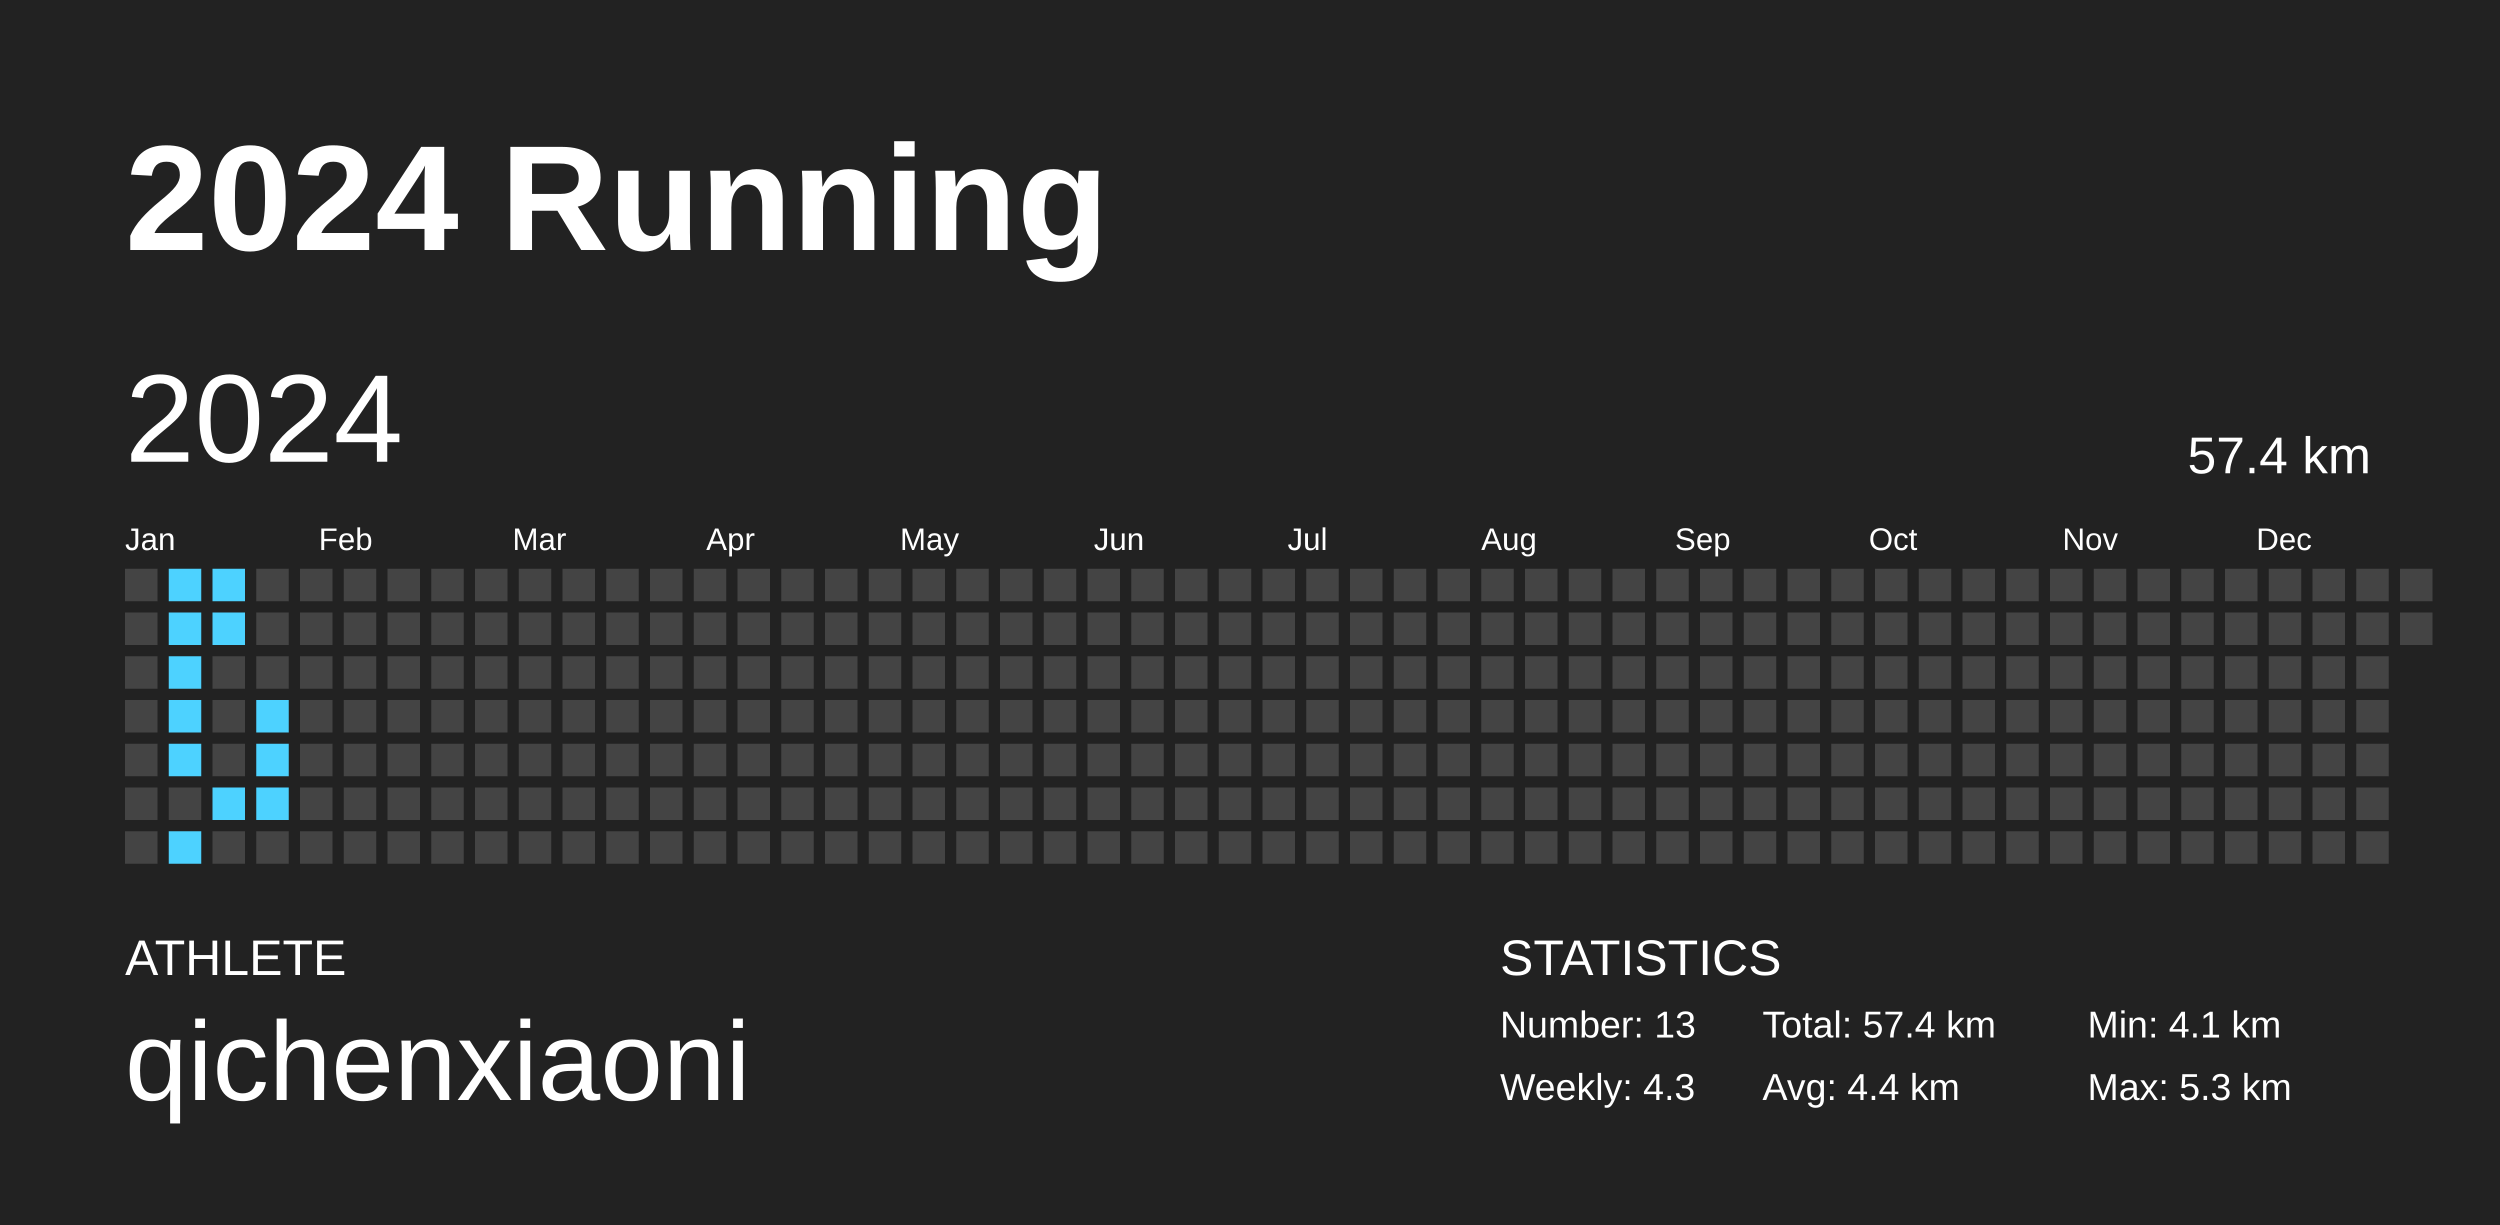
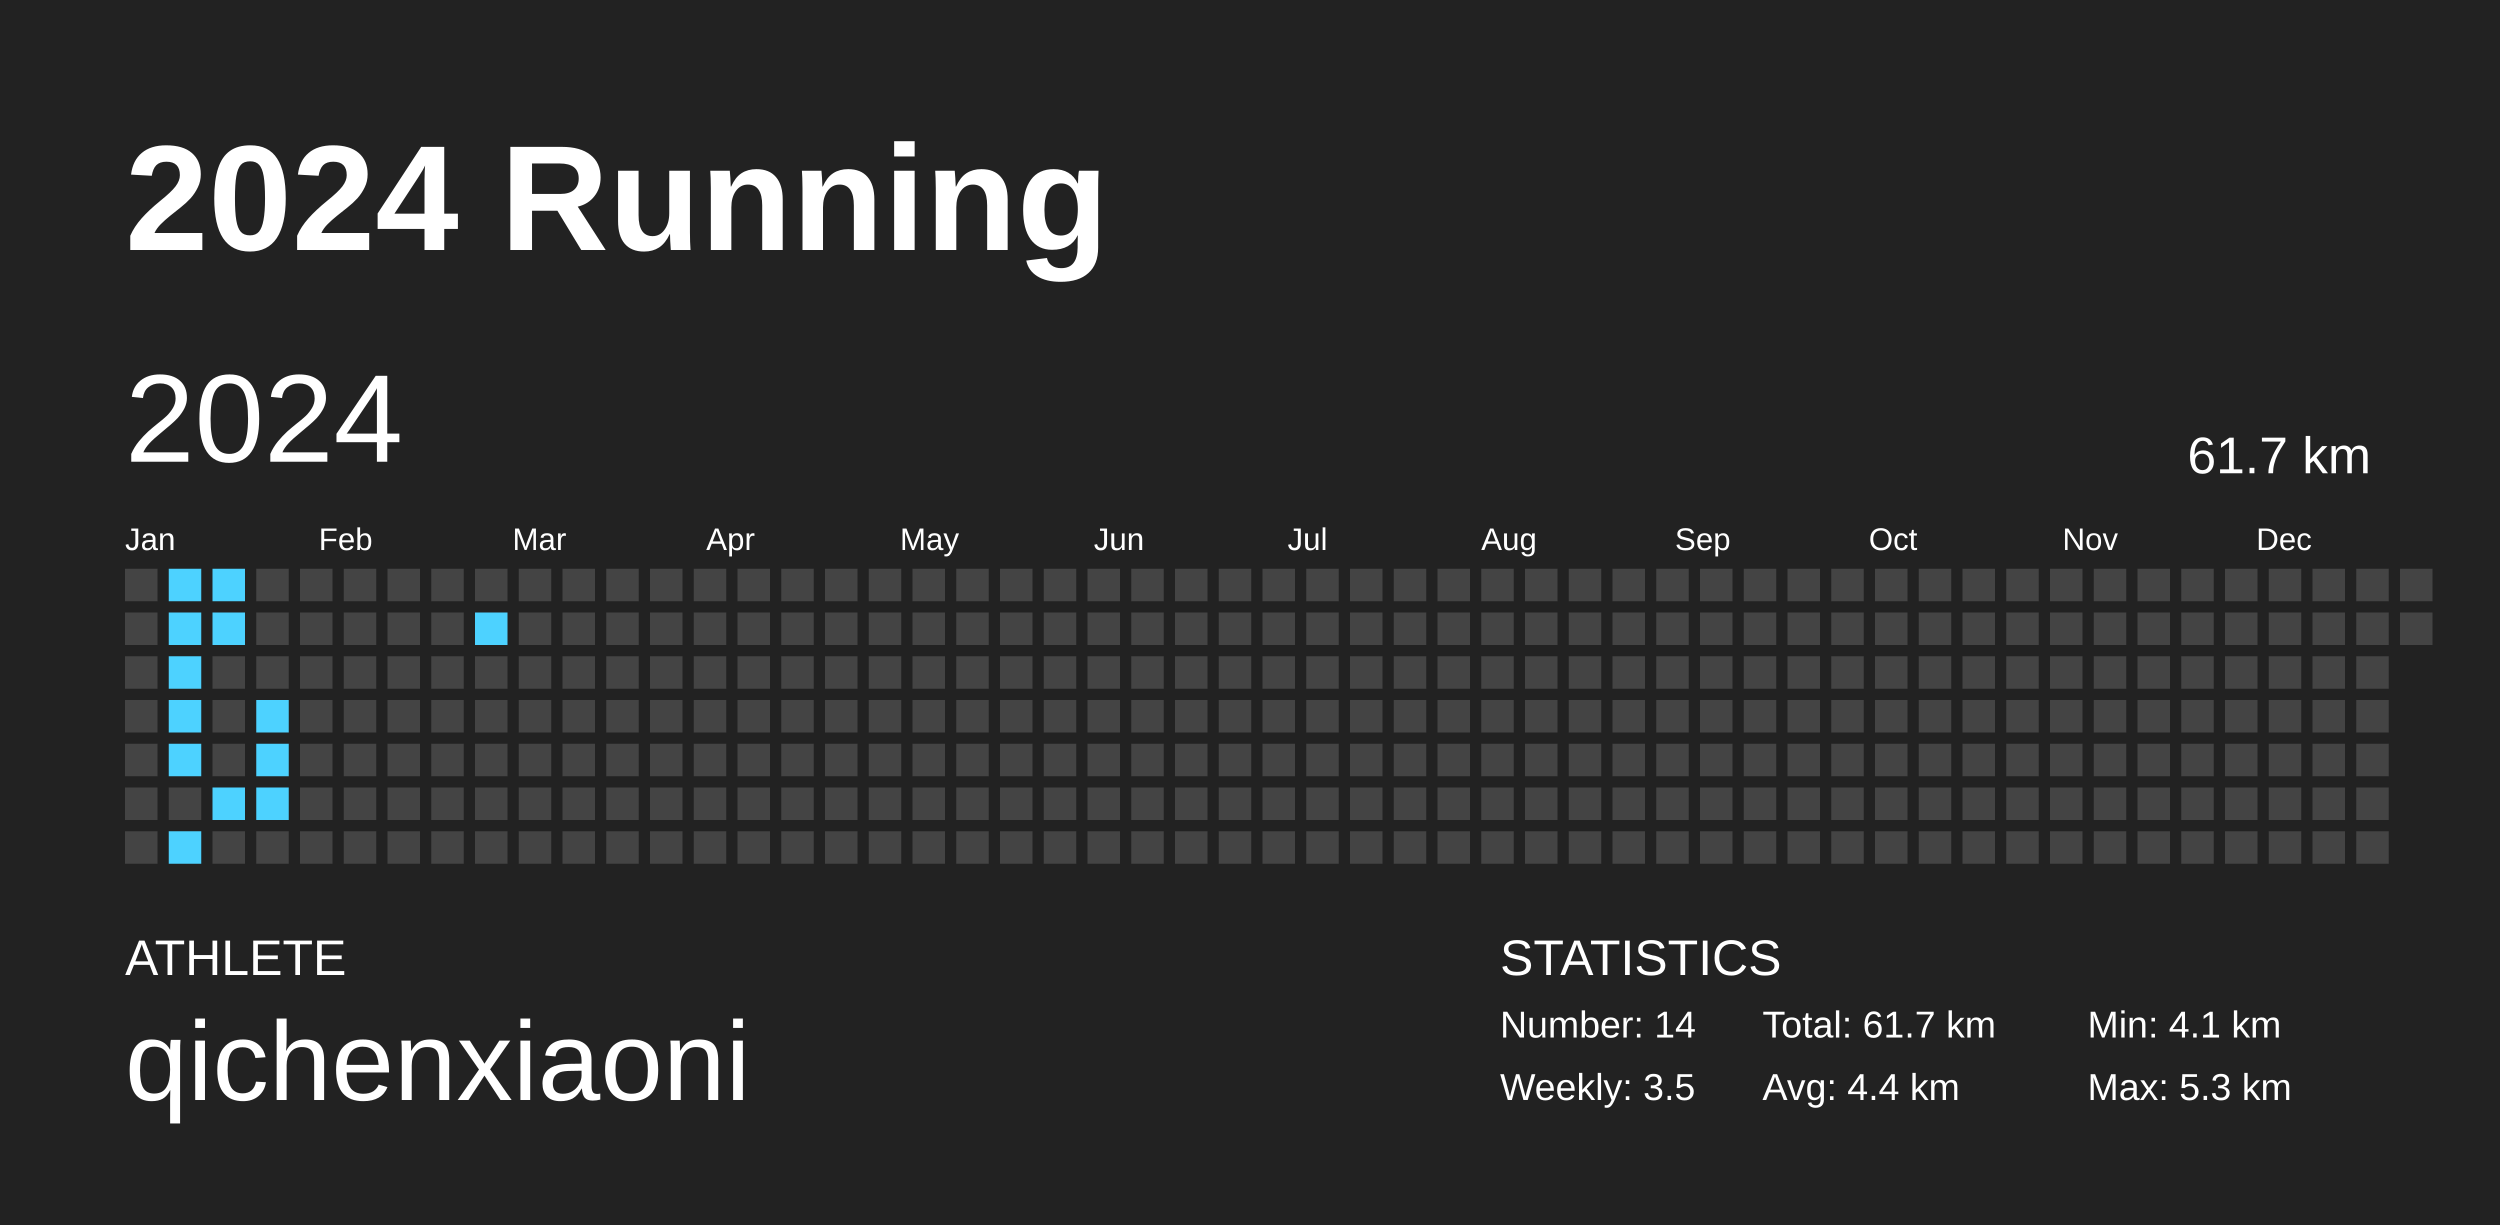
<svg xmlns="http://www.w3.org/2000/svg" baseProfile="full" height="98mm" version="1.1" viewBox="0,0,200,98" width="200mm">
  <defs />
  <rect fill="#222222" height="98" width="200" x="0" y="0" />
  <text fill="#FFFFFF" style="font-size:12px; font-family:Arial; font-weight:bold;" x="10" y="20">2024 Running</text>
  <text fill="#FFFFFF" style="font-size:4px; font-family:Arial" x="10" y="78">ATHLETE</text>
  <text fill="#FFFFFF" style="font-size:9px; font-family:Arial" x="10" y="88">qichenxiaoni</text>
  <text fill="#FFFFFF" style="font-size:4px; font-family:Arial" x="120" y="78">STATISTICS</text>
-   <text fill="#FFFFFF" style="font-size:3px; font-family:Arial" x="120" y="83">Number: 13</text>
-   <text fill="#FFFFFF" style="font-size:3px; font-family:Arial" x="120" y="88">Weekly: 4.3</text>
-   <text fill="#FFFFFF" style="font-size:3px; font-family:Arial" x="141" y="83">Total: 57.4 km</text>
+   <text fill="#FFFFFF" style="font-size:3px; font-family:Arial" x="120" y="83">Number: 14</text>
+   <text fill="#FFFFFF" style="font-size:3px; font-family:Arial" x="120" y="88">Weekly: 3.5</text>
+   <text fill="#FFFFFF" style="font-size:3px; font-family:Arial" x="141" y="83">Total: 61.7 km</text>
  <text fill="#FFFFFF" style="font-size:3px; font-family:Arial" x="141" y="88">Avg: 4.4 km</text>
  <text fill="#FFFFFF" style="font-size:3px; font-family:Arial" x="167" y="83">Min: 4.1 km</text>
  <text fill="#FFFFFF" style="font-size:3px; font-family:Arial" x="167" y="88">Max: 5.3 km</text>
  <text dominant-baseline="hanging" fill="#FFFFFF" style="font-size:10.0px; font-family:Arial;" x="10" y="30">2024</text>
-   <text dominant-baseline="hanging" fill="#FFFFFF" style="font-size:4.125px; font-family:Arial;" x="175" y="35">57.4 km</text>
+   <text dominant-baseline="hanging" fill="#FFFFFF" style="font-size:4.125px; font-family:Arial;" x="175" y="35">61.7 km</text>
  <text fill="#FFFFFF" style="font-size:2.5px; font-family:Arial" x="10.0" y="44">Jan</text>
  <text fill="#FFFFFF" style="font-size:2.5px; font-family:Arial" x="25.5" y="44">Feb</text>
  <text fill="#FFFFFF" style="font-size:2.5px; font-family:Arial" x="41.0" y="44">Mar</text>
  <text fill="#FFFFFF" style="font-size:2.5px; font-family:Arial" x="56.5" y="44">Apr</text>
  <text fill="#FFFFFF" style="font-size:2.5px; font-family:Arial" x="72.0" y="44">May</text>
  <text fill="#FFFFFF" style="font-size:2.5px; font-family:Arial" x="87.5" y="44">Jun</text>
  <text fill="#FFFFFF" style="font-size:2.5px; font-family:Arial" x="103.0" y="44">Jul</text>
  <text fill="#FFFFFF" style="font-size:2.5px; font-family:Arial" x="118.5" y="44">Aug</text>
  <text fill="#FFFFFF" style="font-size:2.5px; font-family:Arial" x="134.0" y="44">Sep</text>
  <text fill="#FFFFFF" style="font-size:2.5px; font-family:Arial" x="149.5" y="44">Oct</text>
  <text fill="#FFFFFF" style="font-size:2.5px; font-family:Arial" x="165.0" y="44">Nov</text>
  <text fill="#FFFFFF" style="font-size:2.5px; font-family:Arial" x="180.5" y="44">Dec</text>
  <rect fill="#444444" height="2.6" width="2.6" x="10.0" y="45.5" />
  <rect fill="#444444" height="2.6" width="2.6" x="10.0" y="49.0" />
  <rect fill="#444444" height="2.6" width="2.6" x="10.0" y="52.5" />
  <rect fill="#444444" height="2.6" width="2.6" x="10.0" y="56.0" />
  <rect fill="#444444" height="2.6" width="2.6" x="10.0" y="59.5" />
  <rect fill="#444444" height="2.6" width="2.6" x="10.0" y="63.0" />
  <rect fill="#444444" height="2.6" width="2.6" x="10.0" y="66.5" />
  <rect fill="#4dd2ff" height="2.6" width="2.6" x="13.5" y="45.5" />
  <rect fill="#4dd2ff" height="2.6" width="2.6" x="13.5" y="49.0" />
  <rect fill="#4dd2ff" height="2.6" width="2.6" x="13.5" y="52.5" />
  <rect fill="#4dd2ff" height="2.6" width="2.6" x="13.5" y="56.0" />
  <rect fill="#4dd2ff" height="2.6" width="2.6" x="13.5" y="59.5" />
  <rect fill="#444444" height="2.6" width="2.6" x="13.5" y="63.0" />
  <rect fill="#4dd2ff" height="2.6" width="2.6" x="13.5" y="66.5" />
  <rect fill="#4dd2ff" height="2.6" width="2.6" x="17.0" y="45.5" />
  <rect fill="#4dd2ff" height="2.6" width="2.6" x="17.0" y="49.0" />
  <rect fill="#444444" height="2.6" width="2.6" x="17.0" y="52.5" />
  <rect fill="#444444" height="2.6" width="2.6" x="17.0" y="56.0" />
  <rect fill="#444444" height="2.6" width="2.6" x="17.0" y="59.5" />
  <rect fill="#4dd2ff" height="2.6" width="2.6" x="17.0" y="63.0" />
  <rect fill="#444444" height="2.6" width="2.6" x="17.0" y="66.5" />
  <rect fill="#444444" height="2.6" width="2.6" x="20.5" y="45.5" />
  <rect fill="#444444" height="2.6" width="2.6" x="20.5" y="49.0" />
  <rect fill="#444444" height="2.6" width="2.6" x="20.5" y="52.5" />
  <rect fill="#4dd2ff" height="2.6" width="2.6" x="20.5" y="56.0" />
  <rect fill="#4dd2ff" height="2.6" width="2.6" x="20.5" y="59.5" />
  <rect fill="#4dd2ff" height="2.6" width="2.6" x="20.5" y="63.0" />
  <rect fill="#444444" height="2.6" width="2.6" x="20.5" y="66.5" />
  <rect fill="#444444" height="2.6" width="2.6" x="24.0" y="45.5" />
  <rect fill="#444444" height="2.6" width="2.6" x="24.0" y="49.0" />
  <rect fill="#444444" height="2.6" width="2.6" x="24.0" y="52.5" />
  <rect fill="#444444" height="2.6" width="2.6" x="24.0" y="56.0" />
  <rect fill="#444444" height="2.6" width="2.6" x="24.0" y="59.5" />
  <rect fill="#444444" height="2.6" width="2.6" x="24.0" y="63.0" />
  <rect fill="#444444" height="2.6" width="2.6" x="24.0" y="66.5" />
  <rect fill="#444444" height="2.6" width="2.6" x="27.5" y="45.5" />
  <rect fill="#444444" height="2.6" width="2.6" x="27.5" y="49.0" />
  <rect fill="#444444" height="2.6" width="2.6" x="27.5" y="52.5" />
  <rect fill="#444444" height="2.6" width="2.6" x="27.5" y="56.0" />
  <rect fill="#444444" height="2.6" width="2.6" x="27.5" y="59.5" />
  <rect fill="#444444" height="2.6" width="2.6" x="27.5" y="63.0" />
  <rect fill="#444444" height="2.6" width="2.6" x="27.5" y="66.5" />
  <rect fill="#444444" height="2.6" width="2.6" x="31.0" y="45.5" />
  <rect fill="#444444" height="2.6" width="2.6" x="31.0" y="49.0" />
  <rect fill="#444444" height="2.6" width="2.6" x="31.0" y="52.5" />
  <rect fill="#444444" height="2.6" width="2.6" x="31.0" y="56.0" />
  <rect fill="#444444" height="2.6" width="2.6" x="31.0" y="59.5" />
  <rect fill="#444444" height="2.6" width="2.6" x="31.0" y="63.0" />
  <rect fill="#444444" height="2.6" width="2.6" x="31.0" y="66.5" />
  <rect fill="#444444" height="2.6" width="2.6" x="34.5" y="45.5" />
  <rect fill="#444444" height="2.6" width="2.6" x="34.5" y="49.0" />
  <rect fill="#444444" height="2.6" width="2.6" x="34.5" y="52.5" />
  <rect fill="#444444" height="2.6" width="2.6" x="34.5" y="56.0" />
  <rect fill="#444444" height="2.6" width="2.6" x="34.5" y="59.5" />
  <rect fill="#444444" height="2.6" width="2.6" x="34.5" y="63.0" />
  <rect fill="#444444" height="2.6" width="2.6" x="34.5" y="66.5" />
  <rect fill="#444444" height="2.6" width="2.6" x="38.0" y="45.5" />
-   <rect fill="#444444" height="2.6" width="2.6" x="38.0" y="49.0" />
+   <rect fill="#4dd2ff" height="2.6" width="2.6" x="38.0" y="49.0" />
  <rect fill="#444444" height="2.6" width="2.6" x="38.0" y="52.5" />
  <rect fill="#444444" height="2.6" width="2.6" x="38.0" y="56.0" />
  <rect fill="#444444" height="2.6" width="2.6" x="38.0" y="59.5" />
  <rect fill="#444444" height="2.6" width="2.6" x="38.0" y="63.0" />
  <rect fill="#444444" height="2.6" width="2.6" x="38.0" y="66.5" />
  <rect fill="#444444" height="2.6" width="2.6" x="41.5" y="45.5" />
  <rect fill="#444444" height="2.6" width="2.6" x="41.5" y="49.0" />
  <rect fill="#444444" height="2.6" width="2.6" x="41.5" y="52.5" />
  <rect fill="#444444" height="2.6" width="2.6" x="41.5" y="56.0" />
  <rect fill="#444444" height="2.6" width="2.6" x="41.5" y="59.5" />
  <rect fill="#444444" height="2.6" width="2.6" x="41.5" y="63.0" />
  <rect fill="#444444" height="2.6" width="2.6" x="41.5" y="66.5" />
  <rect fill="#444444" height="2.6" width="2.6" x="45.0" y="45.5" />
  <rect fill="#444444" height="2.6" width="2.6" x="45.0" y="49.0" />
  <rect fill="#444444" height="2.6" width="2.6" x="45.0" y="52.5" />
  <rect fill="#444444" height="2.6" width="2.6" x="45.0" y="56.0" />
  <rect fill="#444444" height="2.6" width="2.6" x="45.0" y="59.5" />
  <rect fill="#444444" height="2.6" width="2.6" x="45.0" y="63.0" />
  <rect fill="#444444" height="2.6" width="2.6" x="45.0" y="66.5" />
  <rect fill="#444444" height="2.6" width="2.6" x="48.5" y="45.5" />
  <rect fill="#444444" height="2.6" width="2.6" x="48.5" y="49.0" />
  <rect fill="#444444" height="2.6" width="2.6" x="48.5" y="52.5" />
  <rect fill="#444444" height="2.6" width="2.6" x="48.5" y="56.0" />
  <rect fill="#444444" height="2.6" width="2.6" x="48.5" y="59.5" />
  <rect fill="#444444" height="2.6" width="2.6" x="48.5" y="63.0" />
  <rect fill="#444444" height="2.6" width="2.6" x="48.5" y="66.5" />
  <rect fill="#444444" height="2.6" width="2.6" x="52.0" y="45.5" />
  <rect fill="#444444" height="2.6" width="2.6" x="52.0" y="49.0" />
  <rect fill="#444444" height="2.6" width="2.6" x="52.0" y="52.5" />
  <rect fill="#444444" height="2.6" width="2.6" x="52.0" y="56.0" />
  <rect fill="#444444" height="2.6" width="2.6" x="52.0" y="59.5" />
  <rect fill="#444444" height="2.6" width="2.6" x="52.0" y="63.0" />
  <rect fill="#444444" height="2.6" width="2.6" x="52.0" y="66.5" />
  <rect fill="#444444" height="2.6" width="2.6" x="55.5" y="45.5" />
  <rect fill="#444444" height="2.6" width="2.6" x="55.5" y="49.0" />
  <rect fill="#444444" height="2.6" width="2.6" x="55.5" y="52.5" />
  <rect fill="#444444" height="2.6" width="2.6" x="55.5" y="56.0" />
  <rect fill="#444444" height="2.6" width="2.6" x="55.5" y="59.5" />
  <rect fill="#444444" height="2.6" width="2.6" x="55.5" y="63.0" />
  <rect fill="#444444" height="2.6" width="2.6" x="55.5" y="66.5" />
  <rect fill="#444444" height="2.6" width="2.6" x="59.0" y="45.5" />
  <rect fill="#444444" height="2.6" width="2.6" x="59.0" y="49.0" />
  <rect fill="#444444" height="2.6" width="2.6" x="59.0" y="52.5" />
  <rect fill="#444444" height="2.6" width="2.6" x="59.0" y="56.0" />
  <rect fill="#444444" height="2.6" width="2.6" x="59.0" y="59.5" />
  <rect fill="#444444" height="2.6" width="2.6" x="59.0" y="63.0" />
  <rect fill="#444444" height="2.6" width="2.6" x="59.0" y="66.5" />
  <rect fill="#444444" height="2.6" width="2.6" x="62.5" y="45.5" />
  <rect fill="#444444" height="2.6" width="2.6" x="62.5" y="49.0" />
  <rect fill="#444444" height="2.6" width="2.6" x="62.5" y="52.5" />
  <rect fill="#444444" height="2.6" width="2.6" x="62.5" y="56.0" />
  <rect fill="#444444" height="2.6" width="2.6" x="62.5" y="59.5" />
  <rect fill="#444444" height="2.6" width="2.6" x="62.5" y="63.0" />
  <rect fill="#444444" height="2.6" width="2.6" x="62.5" y="66.5" />
  <rect fill="#444444" height="2.6" width="2.6" x="66.0" y="45.5" />
  <rect fill="#444444" height="2.6" width="2.6" x="66.0" y="49.0" />
  <rect fill="#444444" height="2.6" width="2.6" x="66.0" y="52.5" />
  <rect fill="#444444" height="2.6" width="2.6" x="66.0" y="56.0" />
  <rect fill="#444444" height="2.6" width="2.6" x="66.0" y="59.5" />
  <rect fill="#444444" height="2.6" width="2.6" x="66.0" y="63.0" />
  <rect fill="#444444" height="2.6" width="2.6" x="66.0" y="66.5" />
  <rect fill="#444444" height="2.6" width="2.6" x="69.5" y="45.5" />
  <rect fill="#444444" height="2.6" width="2.6" x="69.5" y="49.0" />
  <rect fill="#444444" height="2.6" width="2.6" x="69.5" y="52.5" />
  <rect fill="#444444" height="2.6" width="2.6" x="69.5" y="56.0" />
  <rect fill="#444444" height="2.6" width="2.6" x="69.5" y="59.5" />
  <rect fill="#444444" height="2.6" width="2.6" x="69.5" y="63.0" />
  <rect fill="#444444" height="2.6" width="2.6" x="69.5" y="66.5" />
  <rect fill="#444444" height="2.6" width="2.6" x="73.0" y="45.5" />
  <rect fill="#444444" height="2.6" width="2.6" x="73.0" y="49.0" />
  <rect fill="#444444" height="2.6" width="2.6" x="73.0" y="52.5" />
  <rect fill="#444444" height="2.6" width="2.6" x="73.0" y="56.0" />
  <rect fill="#444444" height="2.6" width="2.6" x="73.0" y="59.5" />
  <rect fill="#444444" height="2.6" width="2.6" x="73.0" y="63.0" />
  <rect fill="#444444" height="2.6" width="2.6" x="73.0" y="66.5" />
  <rect fill="#444444" height="2.6" width="2.6" x="76.5" y="45.5" />
  <rect fill="#444444" height="2.6" width="2.6" x="76.5" y="49.0" />
  <rect fill="#444444" height="2.6" width="2.6" x="76.5" y="52.5" />
  <rect fill="#444444" height="2.6" width="2.6" x="76.5" y="56.0" />
  <rect fill="#444444" height="2.6" width="2.6" x="76.5" y="59.5" />
  <rect fill="#444444" height="2.6" width="2.6" x="76.5" y="63.0" />
  <rect fill="#444444" height="2.6" width="2.6" x="76.5" y="66.5" />
  <rect fill="#444444" height="2.6" width="2.6" x="80.0" y="45.5" />
  <rect fill="#444444" height="2.6" width="2.6" x="80.0" y="49.0" />
  <rect fill="#444444" height="2.6" width="2.6" x="80.0" y="52.5" />
  <rect fill="#444444" height="2.6" width="2.6" x="80.0" y="56.0" />
  <rect fill="#444444" height="2.6" width="2.6" x="80.0" y="59.5" />
  <rect fill="#444444" height="2.6" width="2.6" x="80.0" y="63.0" />
  <rect fill="#444444" height="2.6" width="2.6" x="80.0" y="66.5" />
  <rect fill="#444444" height="2.6" width="2.6" x="83.5" y="45.5" />
  <rect fill="#444444" height="2.6" width="2.6" x="83.5" y="49.0" />
  <rect fill="#444444" height="2.6" width="2.6" x="83.5" y="52.5" />
  <rect fill="#444444" height="2.6" width="2.6" x="83.5" y="56.0" />
  <rect fill="#444444" height="2.6" width="2.6" x="83.5" y="59.5" />
  <rect fill="#444444" height="2.6" width="2.6" x="83.5" y="63.0" />
  <rect fill="#444444" height="2.6" width="2.6" x="83.5" y="66.5" />
  <rect fill="#444444" height="2.6" width="2.6" x="87.0" y="45.5" />
  <rect fill="#444444" height="2.6" width="2.6" x="87.0" y="49.0" />
  <rect fill="#444444" height="2.6" width="2.6" x="87.0" y="52.5" />
  <rect fill="#444444" height="2.6" width="2.6" x="87.0" y="56.0" />
  <rect fill="#444444" height="2.6" width="2.6" x="87.0" y="59.5" />
  <rect fill="#444444" height="2.6" width="2.6" x="87.0" y="63.0" />
  <rect fill="#444444" height="2.6" width="2.6" x="87.0" y="66.5" />
  <rect fill="#444444" height="2.6" width="2.6" x="90.5" y="45.5" />
  <rect fill="#444444" height="2.6" width="2.6" x="90.5" y="49.0" />
  <rect fill="#444444" height="2.6" width="2.6" x="90.5" y="52.5" />
  <rect fill="#444444" height="2.6" width="2.6" x="90.5" y="56.0" />
  <rect fill="#444444" height="2.6" width="2.6" x="90.5" y="59.5" />
  <rect fill="#444444" height="2.6" width="2.6" x="90.5" y="63.0" />
  <rect fill="#444444" height="2.6" width="2.6" x="90.5" y="66.5" />
  <rect fill="#444444" height="2.6" width="2.6" x="94.0" y="45.5" />
  <rect fill="#444444" height="2.6" width="2.6" x="94.0" y="49.0" />
  <rect fill="#444444" height="2.6" width="2.6" x="94.0" y="52.5" />
  <rect fill="#444444" height="2.6" width="2.6" x="94.0" y="56.0" />
  <rect fill="#444444" height="2.6" width="2.6" x="94.0" y="59.5" />
  <rect fill="#444444" height="2.6" width="2.6" x="94.0" y="63.0" />
  <rect fill="#444444" height="2.6" width="2.6" x="94.0" y="66.5" />
  <rect fill="#444444" height="2.6" width="2.6" x="97.5" y="45.5" />
  <rect fill="#444444" height="2.6" width="2.6" x="97.5" y="49.0" />
  <rect fill="#444444" height="2.6" width="2.6" x="97.5" y="52.5" />
  <rect fill="#444444" height="2.6" width="2.6" x="97.5" y="56.0" />
  <rect fill="#444444" height="2.6" width="2.6" x="97.5" y="59.5" />
  <rect fill="#444444" height="2.6" width="2.6" x="97.5" y="63.0" />
  <rect fill="#444444" height="2.6" width="2.6" x="97.5" y="66.5" />
  <rect fill="#444444" height="2.6" width="2.6" x="101.0" y="45.5" />
  <rect fill="#444444" height="2.6" width="2.6" x="101.0" y="49.0" />
  <rect fill="#444444" height="2.6" width="2.6" x="101.0" y="52.5" />
  <rect fill="#444444" height="2.6" width="2.6" x="101.0" y="56.0" />
  <rect fill="#444444" height="2.6" width="2.6" x="101.0" y="59.5" />
  <rect fill="#444444" height="2.6" width="2.6" x="101.0" y="63.0" />
  <rect fill="#444444" height="2.6" width="2.6" x="101.0" y="66.5" />
  <rect fill="#444444" height="2.6" width="2.6" x="104.5" y="45.5" />
  <rect fill="#444444" height="2.6" width="2.6" x="104.5" y="49.0" />
  <rect fill="#444444" height="2.6" width="2.6" x="104.5" y="52.5" />
  <rect fill="#444444" height="2.6" width="2.6" x="104.5" y="56.0" />
  <rect fill="#444444" height="2.6" width="2.6" x="104.5" y="59.5" />
  <rect fill="#444444" height="2.6" width="2.6" x="104.5" y="63.0" />
  <rect fill="#444444" height="2.6" width="2.6" x="104.5" y="66.5" />
  <rect fill="#444444" height="2.6" width="2.6" x="108.0" y="45.5" />
  <rect fill="#444444" height="2.6" width="2.6" x="108.0" y="49.0" />
  <rect fill="#444444" height="2.6" width="2.6" x="108.0" y="52.5" />
  <rect fill="#444444" height="2.6" width="2.6" x="108.0" y="56.0" />
  <rect fill="#444444" height="2.6" width="2.6" x="108.0" y="59.5" />
  <rect fill="#444444" height="2.6" width="2.6" x="108.0" y="63.0" />
  <rect fill="#444444" height="2.6" width="2.6" x="108.0" y="66.5" />
  <rect fill="#444444" height="2.6" width="2.6" x="111.5" y="45.5" />
  <rect fill="#444444" height="2.6" width="2.6" x="111.5" y="49.0" />
  <rect fill="#444444" height="2.6" width="2.6" x="111.5" y="52.5" />
  <rect fill="#444444" height="2.6" width="2.6" x="111.5" y="56.0" />
  <rect fill="#444444" height="2.6" width="2.6" x="111.5" y="59.5" />
  <rect fill="#444444" height="2.6" width="2.6" x="111.5" y="63.0" />
  <rect fill="#444444" height="2.6" width="2.6" x="111.5" y="66.5" />
  <rect fill="#444444" height="2.6" width="2.6" x="115.0" y="45.5" />
  <rect fill="#444444" height="2.6" width="2.6" x="115.0" y="49.0" />
  <rect fill="#444444" height="2.6" width="2.6" x="115.0" y="52.5" />
  <rect fill="#444444" height="2.6" width="2.6" x="115.0" y="56.0" />
  <rect fill="#444444" height="2.6" width="2.6" x="115.0" y="59.5" />
  <rect fill="#444444" height="2.6" width="2.6" x="115.0" y="63.0" />
  <rect fill="#444444" height="2.6" width="2.6" x="115.0" y="66.5" />
  <rect fill="#444444" height="2.6" width="2.6" x="118.5" y="45.5" />
  <rect fill="#444444" height="2.6" width="2.6" x="118.5" y="49.0" />
  <rect fill="#444444" height="2.6" width="2.6" x="118.5" y="52.5" />
  <rect fill="#444444" height="2.6" width="2.6" x="118.5" y="56.0" />
  <rect fill="#444444" height="2.6" width="2.6" x="118.5" y="59.5" />
  <rect fill="#444444" height="2.6" width="2.6" x="118.5" y="63.0" />
  <rect fill="#444444" height="2.6" width="2.6" x="118.5" y="66.5" />
  <rect fill="#444444" height="2.6" width="2.6" x="122.0" y="45.5" />
  <rect fill="#444444" height="2.6" width="2.6" x="122.0" y="49.0" />
  <rect fill="#444444" height="2.6" width="2.6" x="122.0" y="52.5" />
  <rect fill="#444444" height="2.6" width="2.6" x="122.0" y="56.0" />
  <rect fill="#444444" height="2.6" width="2.6" x="122.0" y="59.5" />
  <rect fill="#444444" height="2.6" width="2.6" x="122.0" y="63.0" />
  <rect fill="#444444" height="2.6" width="2.6" x="122.0" y="66.5" />
  <rect fill="#444444" height="2.6" width="2.6" x="125.5" y="45.5" />
  <rect fill="#444444" height="2.6" width="2.6" x="125.5" y="49.0" />
  <rect fill="#444444" height="2.6" width="2.6" x="125.5" y="52.5" />
  <rect fill="#444444" height="2.6" width="2.6" x="125.5" y="56.0" />
  <rect fill="#444444" height="2.6" width="2.6" x="125.5" y="59.5" />
  <rect fill="#444444" height="2.6" width="2.6" x="125.5" y="63.0" />
  <rect fill="#444444" height="2.6" width="2.6" x="125.5" y="66.5" />
  <rect fill="#444444" height="2.6" width="2.6" x="129.0" y="45.5" />
  <rect fill="#444444" height="2.6" width="2.6" x="129.0" y="49.0" />
  <rect fill="#444444" height="2.6" width="2.6" x="129.0" y="52.5" />
  <rect fill="#444444" height="2.6" width="2.6" x="129.0" y="56.0" />
  <rect fill="#444444" height="2.6" width="2.6" x="129.0" y="59.5" />
  <rect fill="#444444" height="2.6" width="2.6" x="129.0" y="63.0" />
  <rect fill="#444444" height="2.6" width="2.6" x="129.0" y="66.5" />
  <rect fill="#444444" height="2.6" width="2.6" x="132.5" y="45.5" />
  <rect fill="#444444" height="2.6" width="2.6" x="132.5" y="49.0" />
  <rect fill="#444444" height="2.6" width="2.6" x="132.5" y="52.5" />
  <rect fill="#444444" height="2.6" width="2.6" x="132.5" y="56.0" />
  <rect fill="#444444" height="2.6" width="2.6" x="132.5" y="59.5" />
  <rect fill="#444444" height="2.6" width="2.6" x="132.5" y="63.0" />
  <rect fill="#444444" height="2.6" width="2.6" x="132.5" y="66.5" />
  <rect fill="#444444" height="2.6" width="2.6" x="136.0" y="45.5" />
  <rect fill="#444444" height="2.6" width="2.6" x="136.0" y="49.0" />
  <rect fill="#444444" height="2.6" width="2.6" x="136.0" y="52.5" />
  <rect fill="#444444" height="2.6" width="2.6" x="136.0" y="56.0" />
  <rect fill="#444444" height="2.6" width="2.6" x="136.0" y="59.5" />
  <rect fill="#444444" height="2.6" width="2.6" x="136.0" y="63.0" />
  <rect fill="#444444" height="2.6" width="2.6" x="136.0" y="66.5" />
  <rect fill="#444444" height="2.6" width="2.6" x="139.5" y="45.5" />
  <rect fill="#444444" height="2.6" width="2.6" x="139.5" y="49.0" />
  <rect fill="#444444" height="2.6" width="2.6" x="139.5" y="52.5" />
  <rect fill="#444444" height="2.6" width="2.6" x="139.5" y="56.0" />
  <rect fill="#444444" height="2.6" width="2.6" x="139.5" y="59.5" />
  <rect fill="#444444" height="2.6" width="2.6" x="139.5" y="63.0" />
  <rect fill="#444444" height="2.6" width="2.6" x="139.5" y="66.5" />
  <rect fill="#444444" height="2.6" width="2.6" x="143.0" y="45.5" />
  <rect fill="#444444" height="2.6" width="2.6" x="143.0" y="49.0" />
  <rect fill="#444444" height="2.6" width="2.6" x="143.0" y="52.5" />
  <rect fill="#444444" height="2.6" width="2.6" x="143.0" y="56.0" />
  <rect fill="#444444" height="2.6" width="2.6" x="143.0" y="59.5" />
  <rect fill="#444444" height="2.6" width="2.6" x="143.0" y="63.0" />
  <rect fill="#444444" height="2.6" width="2.6" x="143.0" y="66.5" />
  <rect fill="#444444" height="2.6" width="2.6" x="146.5" y="45.5" />
  <rect fill="#444444" height="2.6" width="2.6" x="146.5" y="49.0" />
  <rect fill="#444444" height="2.6" width="2.6" x="146.5" y="52.5" />
  <rect fill="#444444" height="2.6" width="2.6" x="146.5" y="56.0" />
  <rect fill="#444444" height="2.6" width="2.6" x="146.5" y="59.5" />
  <rect fill="#444444" height="2.6" width="2.6" x="146.5" y="63.0" />
  <rect fill="#444444" height="2.6" width="2.6" x="146.5" y="66.5" />
  <rect fill="#444444" height="2.6" width="2.6" x="150.0" y="45.5" />
  <rect fill="#444444" height="2.6" width="2.6" x="150.0" y="49.0" />
  <rect fill="#444444" height="2.6" width="2.6" x="150.0" y="52.5" />
  <rect fill="#444444" height="2.6" width="2.6" x="150.0" y="56.0" />
  <rect fill="#444444" height="2.6" width="2.6" x="150.0" y="59.5" />
  <rect fill="#444444" height="2.6" width="2.6" x="150.0" y="63.0" />
  <rect fill="#444444" height="2.6" width="2.6" x="150.0" y="66.5" />
  <rect fill="#444444" height="2.6" width="2.6" x="153.5" y="45.5" />
  <rect fill="#444444" height="2.6" width="2.6" x="153.5" y="49.0" />
  <rect fill="#444444" height="2.6" width="2.6" x="153.5" y="52.5" />
  <rect fill="#444444" height="2.6" width="2.6" x="153.5" y="56.0" />
  <rect fill="#444444" height="2.6" width="2.6" x="153.5" y="59.5" />
  <rect fill="#444444" height="2.6" width="2.6" x="153.5" y="63.0" />
  <rect fill="#444444" height="2.6" width="2.6" x="153.5" y="66.5" />
  <rect fill="#444444" height="2.6" width="2.6" x="157.0" y="45.5" />
  <rect fill="#444444" height="2.6" width="2.6" x="157.0" y="49.0" />
  <rect fill="#444444" height="2.6" width="2.6" x="157.0" y="52.5" />
  <rect fill="#444444" height="2.6" width="2.6" x="157.0" y="56.0" />
  <rect fill="#444444" height="2.6" width="2.6" x="157.0" y="59.5" />
  <rect fill="#444444" height="2.6" width="2.6" x="157.0" y="63.0" />
  <rect fill="#444444" height="2.6" width="2.6" x="157.0" y="66.5" />
  <rect fill="#444444" height="2.6" width="2.6" x="160.5" y="45.5" />
  <rect fill="#444444" height="2.6" width="2.6" x="160.5" y="49.0" />
  <rect fill="#444444" height="2.6" width="2.6" x="160.5" y="52.5" />
  <rect fill="#444444" height="2.6" width="2.6" x="160.5" y="56.0" />
  <rect fill="#444444" height="2.6" width="2.6" x="160.5" y="59.5" />
  <rect fill="#444444" height="2.6" width="2.6" x="160.5" y="63.0" />
  <rect fill="#444444" height="2.6" width="2.6" x="160.5" y="66.5" />
  <rect fill="#444444" height="2.6" width="2.6" x="164.0" y="45.5" />
  <rect fill="#444444" height="2.6" width="2.6" x="164.0" y="49.0" />
  <rect fill="#444444" height="2.6" width="2.6" x="164.0" y="52.5" />
  <rect fill="#444444" height="2.6" width="2.6" x="164.0" y="56.0" />
  <rect fill="#444444" height="2.6" width="2.6" x="164.0" y="59.5" />
  <rect fill="#444444" height="2.6" width="2.6" x="164.0" y="63.0" />
  <rect fill="#444444" height="2.6" width="2.6" x="164.0" y="66.5" />
  <rect fill="#444444" height="2.6" width="2.6" x="167.5" y="45.5" />
  <rect fill="#444444" height="2.6" width="2.6" x="167.5" y="49.0" />
  <rect fill="#444444" height="2.6" width="2.6" x="167.5" y="52.5" />
  <rect fill="#444444" height="2.6" width="2.6" x="167.5" y="56.0" />
  <rect fill="#444444" height="2.6" width="2.6" x="167.5" y="59.5" />
  <rect fill="#444444" height="2.6" width="2.6" x="167.5" y="63.0" />
  <rect fill="#444444" height="2.6" width="2.6" x="167.5" y="66.5" />
  <rect fill="#444444" height="2.6" width="2.6" x="171.0" y="45.5" />
  <rect fill="#444444" height="2.6" width="2.6" x="171.0" y="49.0" />
  <rect fill="#444444" height="2.6" width="2.6" x="171.0" y="52.5" />
  <rect fill="#444444" height="2.6" width="2.6" x="171.0" y="56.0" />
  <rect fill="#444444" height="2.6" width="2.6" x="171.0" y="59.5" />
  <rect fill="#444444" height="2.6" width="2.6" x="171.0" y="63.0" />
  <rect fill="#444444" height="2.6" width="2.6" x="171.0" y="66.5" />
  <rect fill="#444444" height="2.6" width="2.6" x="174.5" y="45.5" />
  <rect fill="#444444" height="2.6" width="2.6" x="174.5" y="49.0" />
  <rect fill="#444444" height="2.6" width="2.6" x="174.5" y="52.5" />
  <rect fill="#444444" height="2.6" width="2.6" x="174.5" y="56.0" />
  <rect fill="#444444" height="2.6" width="2.6" x="174.5" y="59.5" />
  <rect fill="#444444" height="2.6" width="2.6" x="174.5" y="63.0" />
  <rect fill="#444444" height="2.6" width="2.6" x="174.5" y="66.5" />
  <rect fill="#444444" height="2.6" width="2.6" x="178.0" y="45.5" />
  <rect fill="#444444" height="2.6" width="2.6" x="178.0" y="49.0" />
  <rect fill="#444444" height="2.6" width="2.6" x="178.0" y="52.5" />
  <rect fill="#444444" height="2.6" width="2.6" x="178.0" y="56.0" />
  <rect fill="#444444" height="2.6" width="2.6" x="178.0" y="59.5" />
  <rect fill="#444444" height="2.6" width="2.6" x="178.0" y="63.0" />
  <rect fill="#444444" height="2.6" width="2.6" x="178.0" y="66.5" />
  <rect fill="#444444" height="2.6" width="2.6" x="181.5" y="45.5" />
  <rect fill="#444444" height="2.6" width="2.6" x="181.5" y="49.0" />
  <rect fill="#444444" height="2.6" width="2.6" x="181.5" y="52.5" />
  <rect fill="#444444" height="2.6" width="2.6" x="181.5" y="56.0" />
  <rect fill="#444444" height="2.6" width="2.6" x="181.5" y="59.5" />
  <rect fill="#444444" height="2.6" width="2.6" x="181.5" y="63.0" />
  <rect fill="#444444" height="2.6" width="2.6" x="181.5" y="66.5" />
  <rect fill="#444444" height="2.6" width="2.6" x="185.0" y="45.5" />
  <rect fill="#444444" height="2.6" width="2.6" x="185.0" y="49.0" />
  <rect fill="#444444" height="2.6" width="2.6" x="185.0" y="52.5" />
  <rect fill="#444444" height="2.6" width="2.6" x="185.0" y="56.0" />
  <rect fill="#444444" height="2.6" width="2.6" x="185.0" y="59.5" />
  <rect fill="#444444" height="2.6" width="2.6" x="185.0" y="63.0" />
  <rect fill="#444444" height="2.6" width="2.6" x="185.0" y="66.5" />
  <rect fill="#444444" height="2.6" width="2.6" x="188.5" y="45.5" />
  <rect fill="#444444" height="2.6" width="2.6" x="188.5" y="49.0" />
  <rect fill="#444444" height="2.6" width="2.6" x="188.5" y="52.5" />
  <rect fill="#444444" height="2.6" width="2.6" x="188.5" y="56.0" />
  <rect fill="#444444" height="2.6" width="2.6" x="188.5" y="59.5" />
  <rect fill="#444444" height="2.6" width="2.6" x="188.5" y="63.0" />
  <rect fill="#444444" height="2.6" width="2.6" x="188.5" y="66.5" />
  <rect fill="#444444" height="2.6" width="2.6" x="192.0" y="45.5" />
  <rect fill="#444444" height="2.6" width="2.6" x="192.0" y="49.0" />
</svg>
